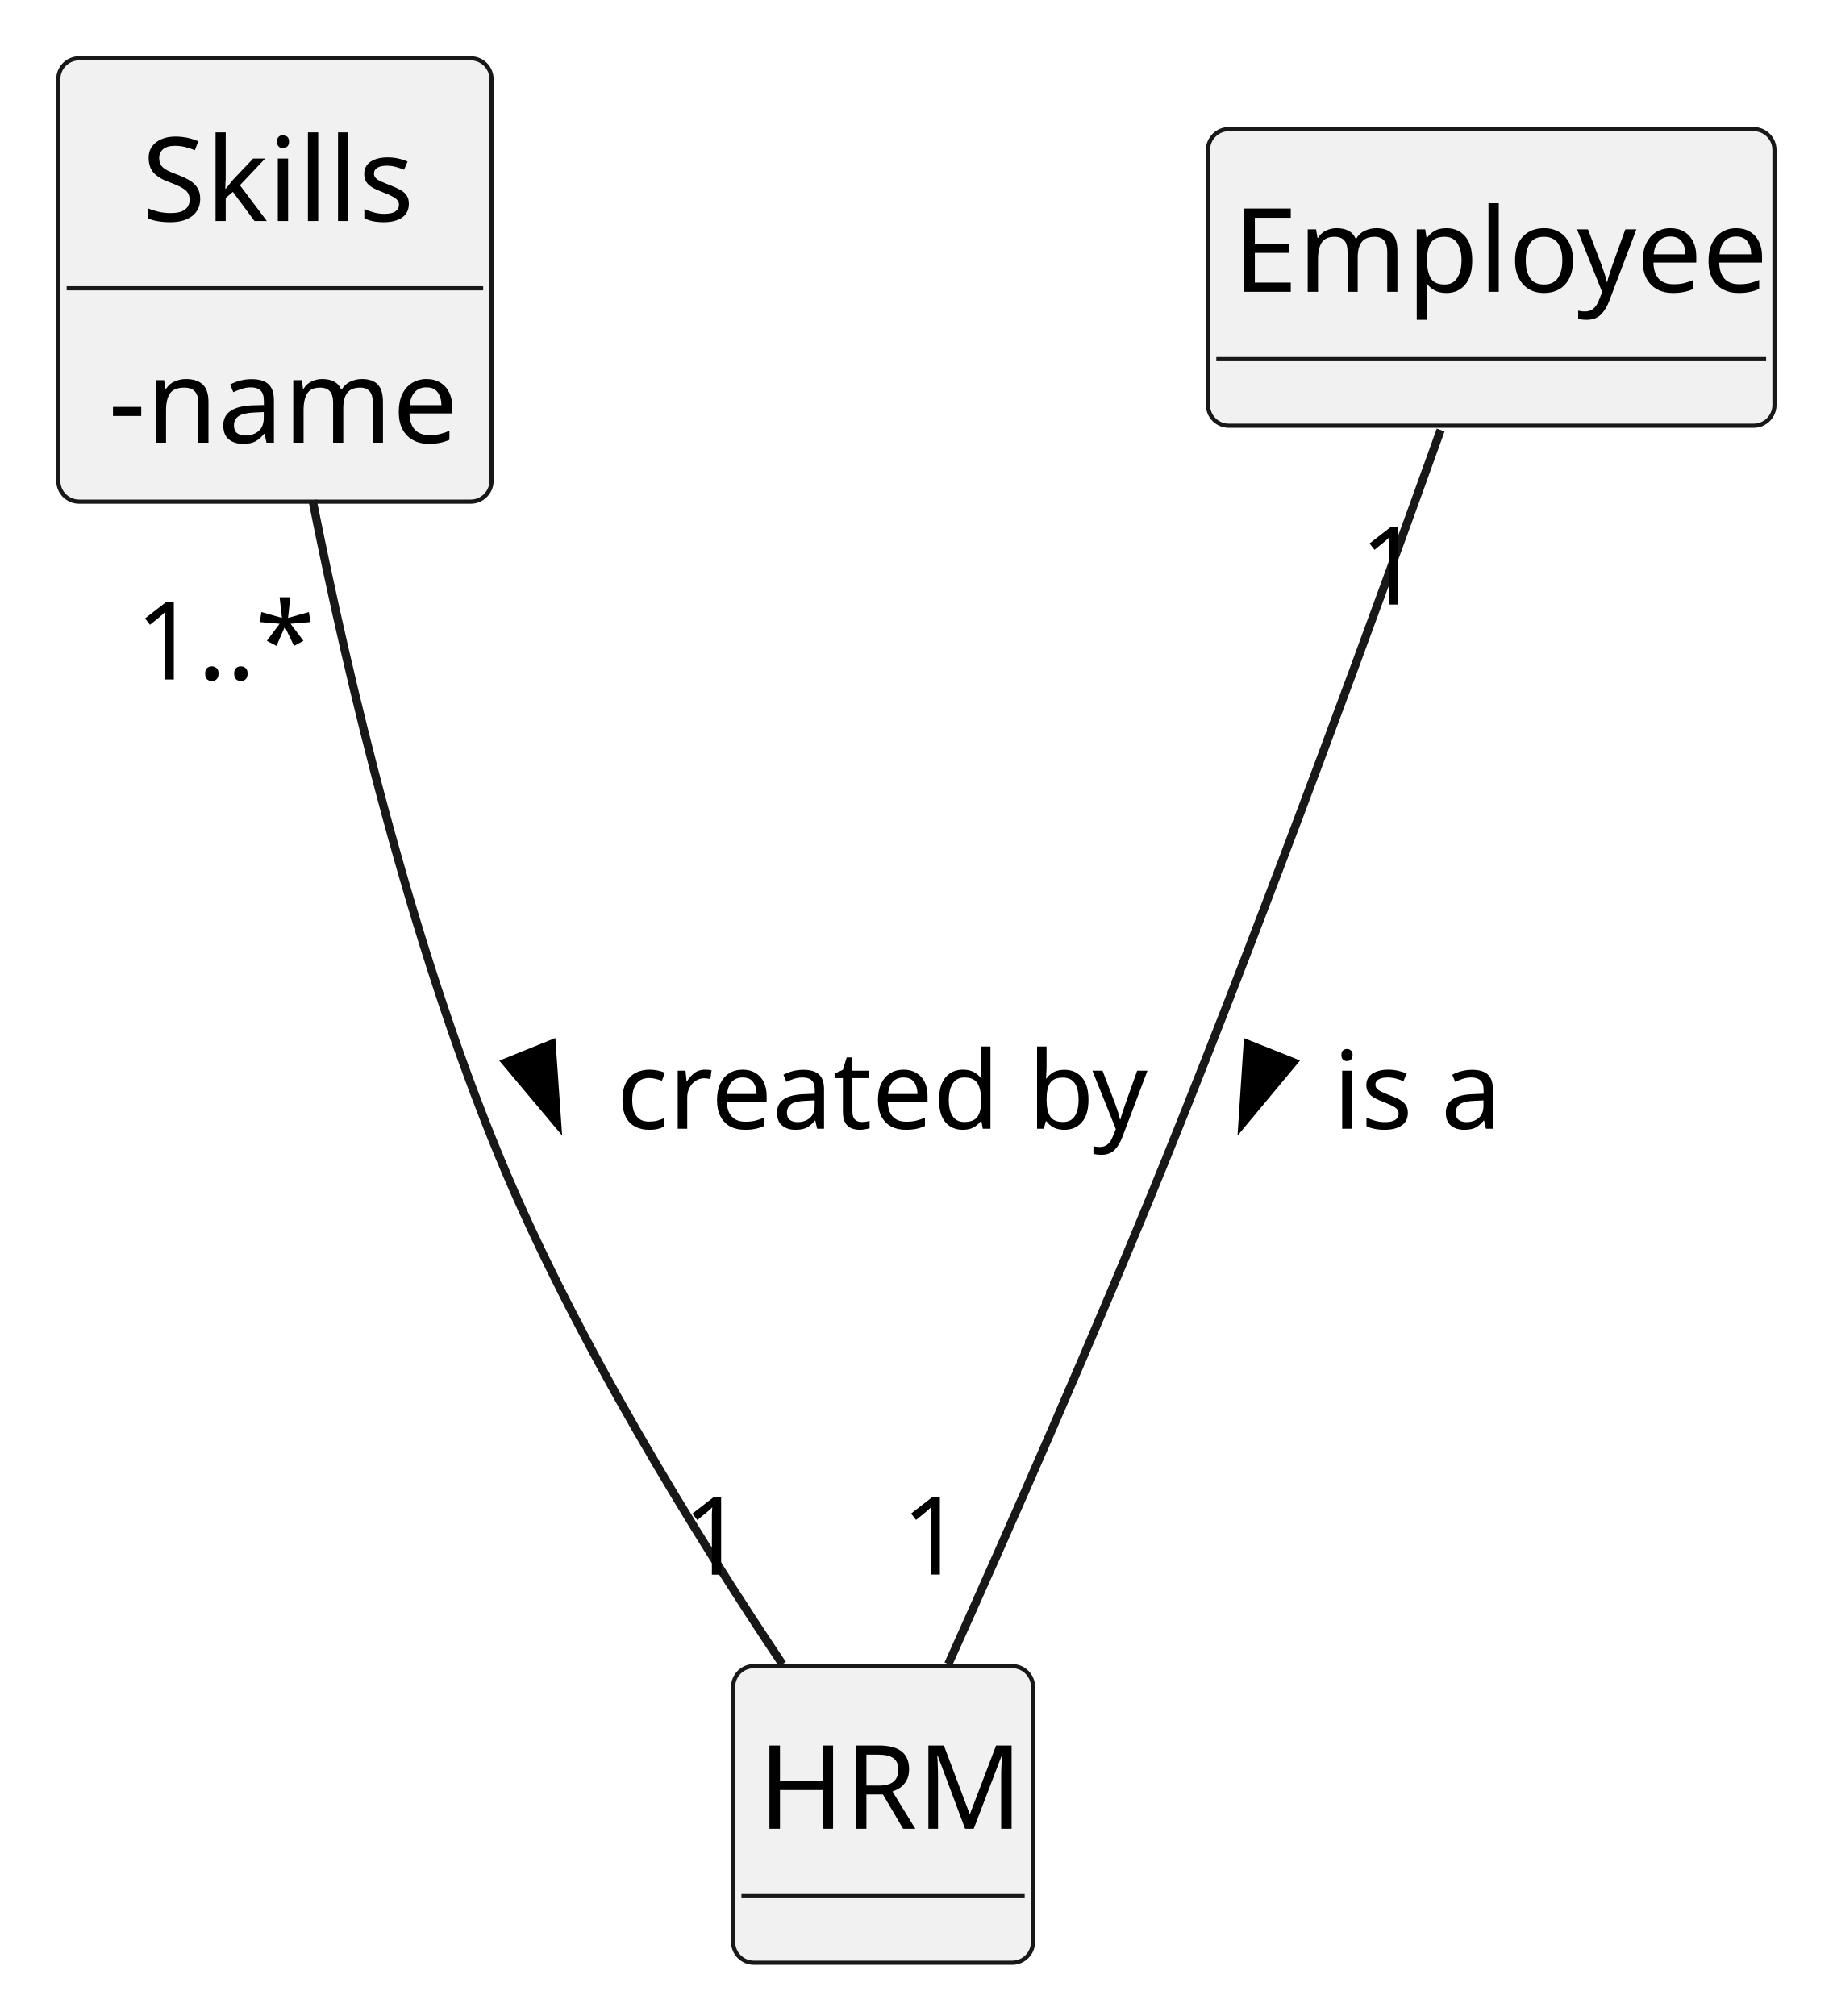
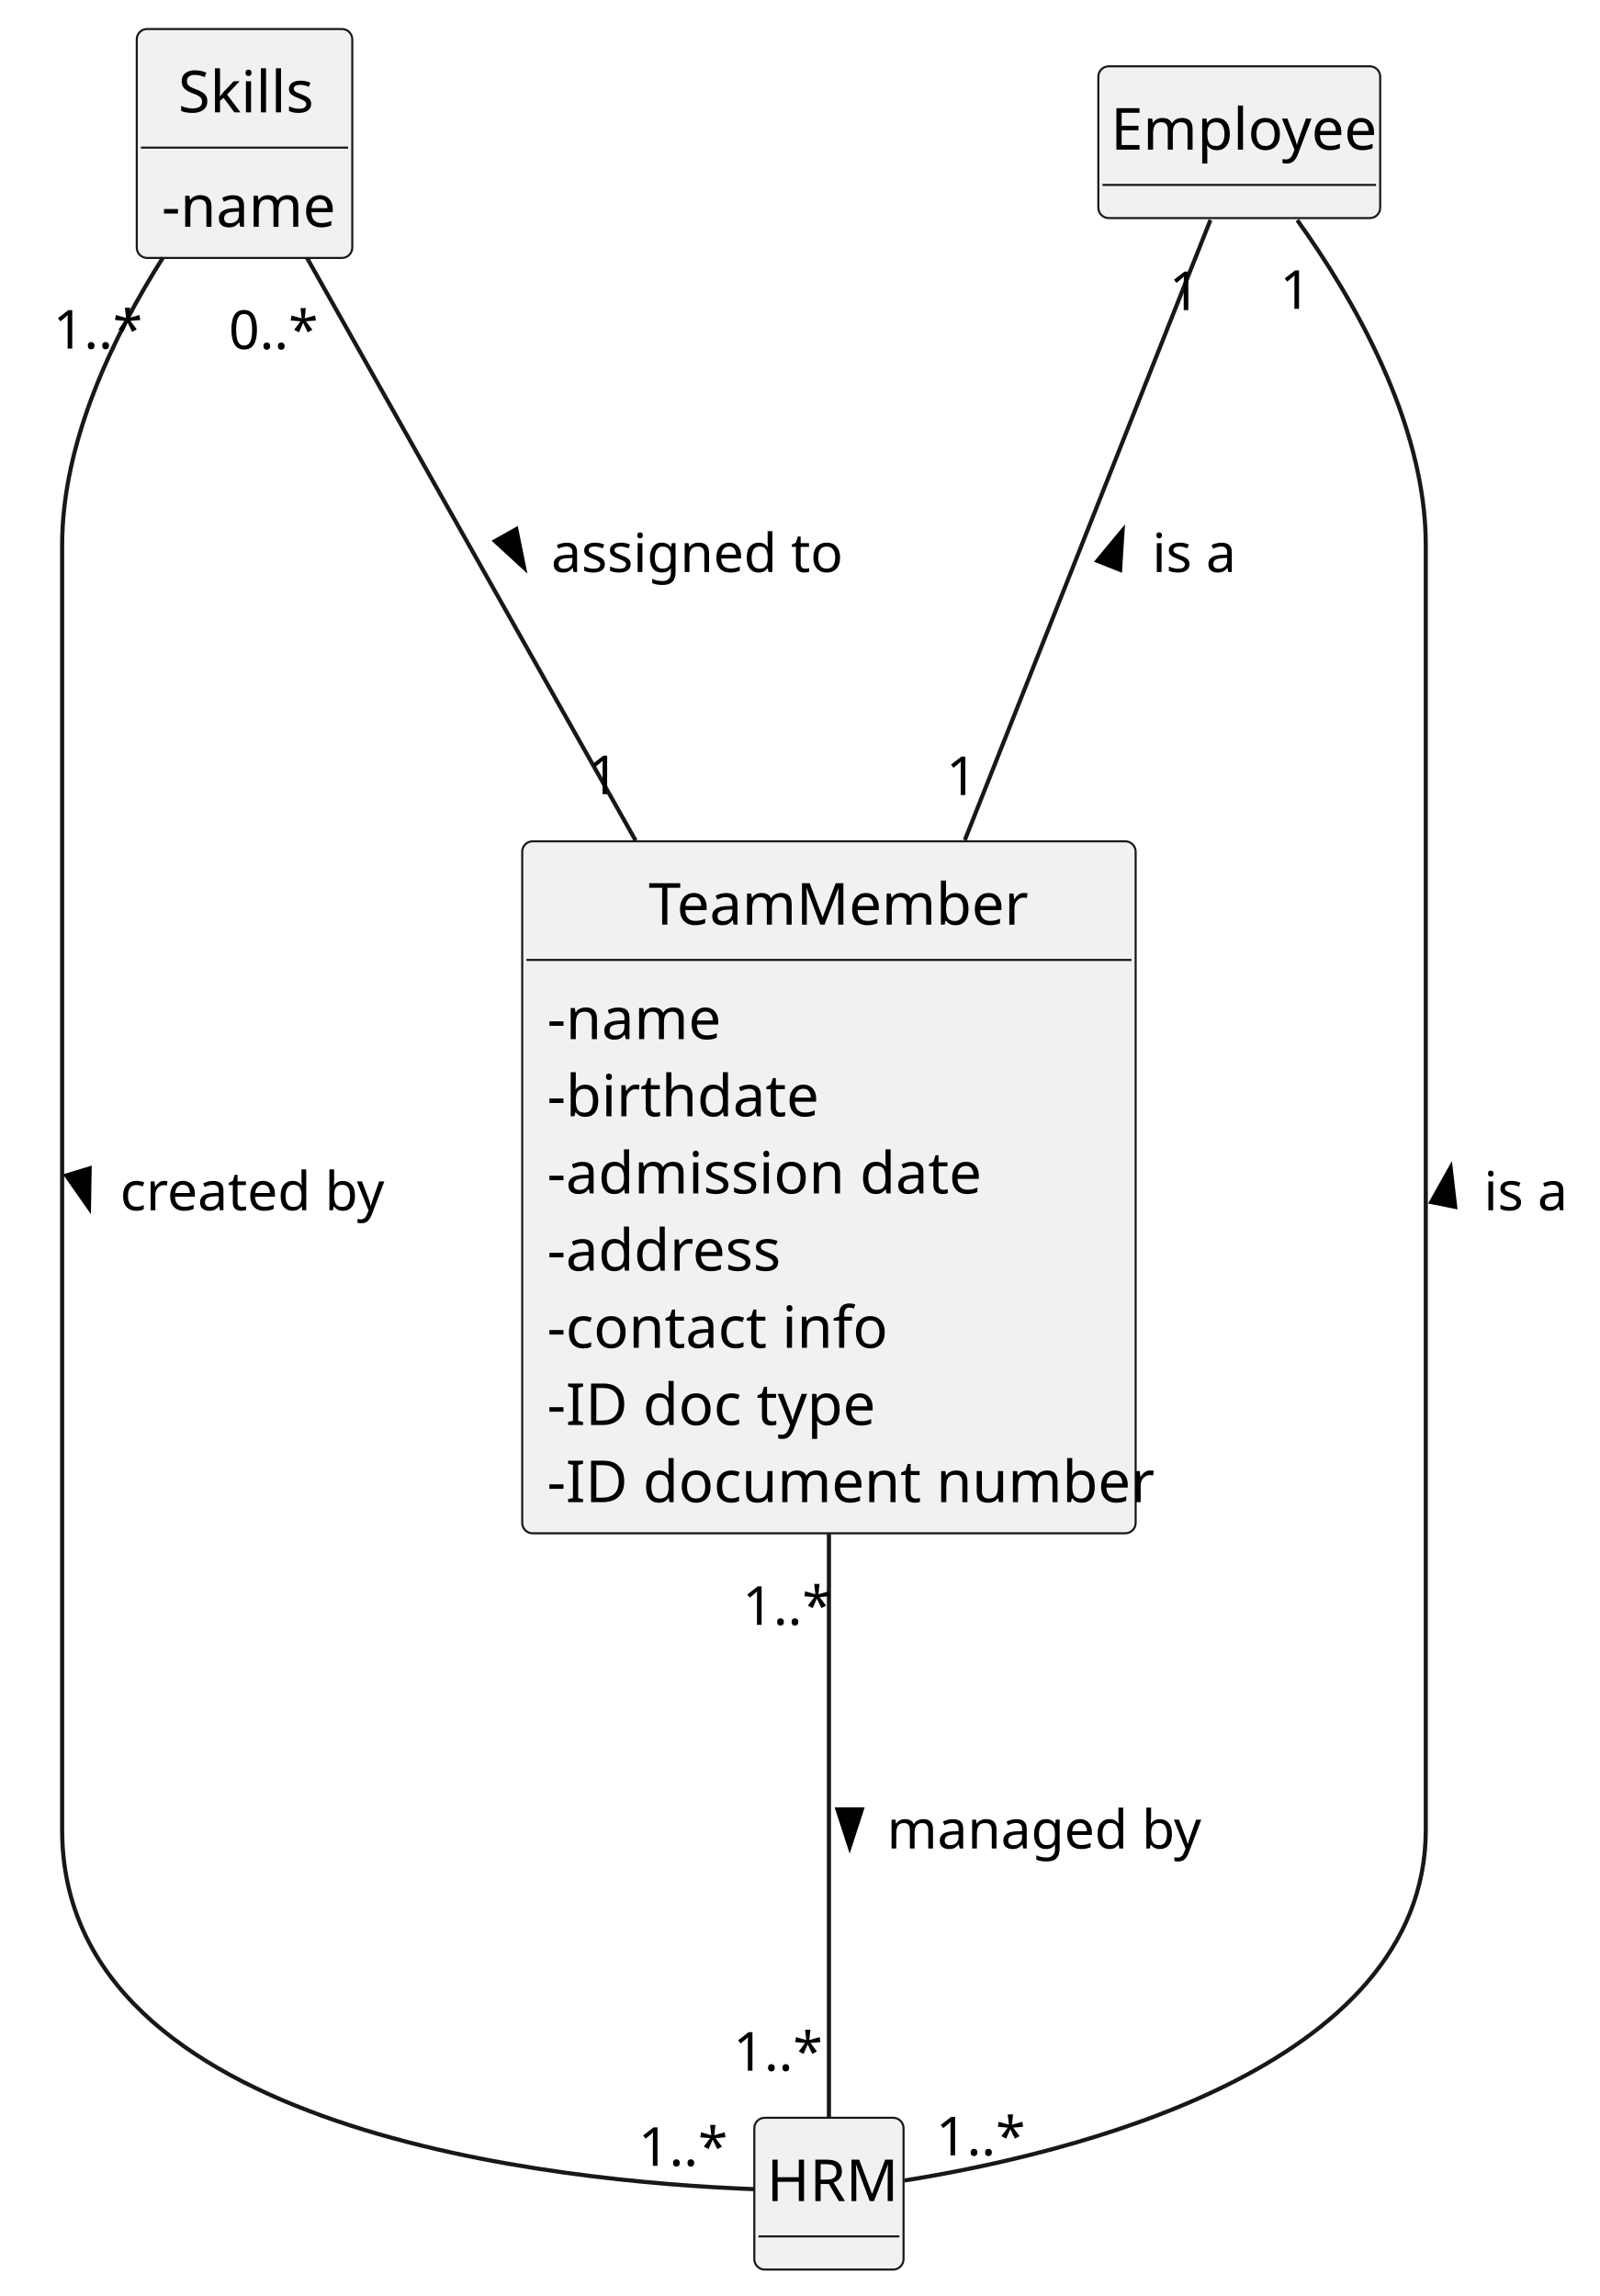
- <svg xmlns="http://www.w3.org/2000/svg" contentStyleType="text/css" height="242px" preserveAspectRatio="none" style="width:220px;height:242px;background:#FFFFFF;" version="1.1" viewBox="0 0 220 242" width="220px" zoomAndPan="magnify">
+ <svg xmlns="http://www.w3.org/2000/svg" contentStyleType="text/css" height="554px" preserveAspectRatio="none" style="width:386px;height:554px;background:#FFFFFF;" version="1.1" viewBox="0 0 386 554" width="386px" zoomAndPan="magnify">
  <defs />
  <g>
    <g id="elem_HRM">
-       <rect codeLine="12" fill="#F1F1F1" height="35.609" id="HRM" rx="2.5" ry="2.5" style="stroke:#181818;stroke-width:0.5;" width="36" x="88" y="200" />
-       <text fill="#000000" font-family="sans-serif" font-size="14" lengthAdjust="spacing" textLength="30" x="91" y="219.533">HRM</text>
-       <line style="stroke:#181818;stroke-width:0.5;" x1="89" x2="123" y1="227.609" y2="227.609" />
+       <rect codeLine="12" fill="#F1F1F1" height="36.621" id="HRM" rx="2.5" ry="2.5" style="stroke:#181818;stroke-width:0.5;" width="36" x="181.994" y="511" />
+       <text fill="#000000" font-family="sans-serif" font-size="14" lengthAdjust="spacing" textLength="30" x="184.994" y="531.107">HRM</text>
+       <line style="stroke:#181818;stroke-width:0.5;" x1="182.994" x2="216.994" y1="539.621" y2="539.621" />
+     </g>
+     <g id="elem_TeamMember">
+       <rect codeLine="15" fill="#F1F1F1" height="166.969" id="TeamMember" rx="2.5" ry="2.5" style="stroke:#181818;stroke-width:0.5;" width="148" x="125.994" y="203" />
+       <text fill="#000000" font-family="sans-serif" font-size="14" lengthAdjust="spacing" textLength="87" x="156.494" y="223.107">TeamMember</text>
+       <line style="stroke:#181818;stroke-width:0.5;" x1="126.994" x2="272.994" y1="231.621" y2="231.621" />
+       <text fill="#000000" font-family="sans-serif" font-size="14" lengthAdjust="spacing" textLength="40" x="131.994" y="250.728">-name</text>
+       <text fill="#000000" font-family="sans-serif" font-size="14" lengthAdjust="spacing" textLength="61" x="131.994" y="269.35">-birthdate</text>
+       <text fill="#000000" font-family="sans-serif" font-size="14" lengthAdjust="spacing" textLength="100" x="131.994" y="287.971">-admission date</text>
+       <text fill="#000000" font-family="sans-serif" font-size="14" lengthAdjust="spacing" textLength="56" x="131.994" y="306.592">-address</text>
+       <text fill="#000000" font-family="sans-serif" font-size="14" lengthAdjust="spacing" textLength="78" x="131.994" y="325.213">-contact info</text>
+       <text fill="#000000" font-family="sans-serif" font-size="14" lengthAdjust="spacing" textLength="76" x="131.994" y="343.834">-ID doc type</text>
+       <text fill="#000000" font-family="sans-serif" font-size="14" lengthAdjust="spacing" textLength="136" x="131.994" y="362.455">-ID document number</text>
    </g>
    <g id="elem_Skills">
-       <rect codeLine="15" fill="#F1F1F1" height="53.219" id="Skills" rx="2.5" ry="2.5" style="stroke:#181818;stroke-width:0.5;" width="52" x="7" y="7" />
-       <text fill="#000000" font-family="sans-serif" font-size="14" lengthAdjust="spacing" textLength="32" x="17" y="26.533">Skills</text>
-       <line style="stroke:#181818;stroke-width:0.5;" x1="8" x2="58" y1="34.609" y2="34.609" />
-       <text fill="#000000" font-family="sans-serif" font-size="14" lengthAdjust="spacing" textLength="40" x="13" y="53.143">-name</text>
+       <rect codeLine="25" fill="#F1F1F1" height="55.242" id="Skills" rx="2.5" ry="2.5" style="stroke:#181818;stroke-width:0.5;" width="52" x="32.994" y="7" />
+       <text fill="#000000" font-family="sans-serif" font-size="14" lengthAdjust="spacing" textLength="32" x="42.994" y="27.107">Skills</text>
+       <line style="stroke:#181818;stroke-width:0.5;" x1="33.994" x2="83.994" y1="35.621" y2="35.621" />
+       <text fill="#000000" font-family="sans-serif" font-size="14" lengthAdjust="spacing" textLength="40" x="38.994" y="54.728">-name</text>
    </g>
    <g id="elem_Employee">
-       <rect fill="#F1F1F1" height="35.609" id="Employee" rx="2.5" ry="2.5" style="stroke:#181818;stroke-width:0.5;" width="68" x="145" y="15.5" />
-       <text fill="#000000" font-family="sans-serif" font-size="14" lengthAdjust="spacing" textLength="62" x="148" y="35.033">Employee</text>
-       <line style="stroke:#181818;stroke-width:0.5;" x1="146" x2="212" y1="43.109" y2="43.109" />
+       <rect fill="#F1F1F1" height="36.621" id="Employee" rx="2.5" ry="2.5" style="stroke:#181818;stroke-width:0.5;" width="68" x="264.994" y="16" />
+       <text fill="#000000" font-family="sans-serif" font-size="14" lengthAdjust="spacing" textLength="62" x="267.994" y="36.107">Employee</text>
+       <line style="stroke:#181818;stroke-width:0.5;" x1="265.994" x2="331.994" y1="44.621" y2="44.621" />
    </g>
    <g id="link_Skills_HRM">
-       <path codeLine="20" d="M37.52,60.06 C41.82,81.62 49.24,113.03 60,139 C69.15,161.08 83.65,184.43 93.92,199.77 " fill="none" id="Skills-HRM" style="stroke:#181818;stroke-width:1.0;" />
-       <polygon fill="#000000" points="66.872,134.812,66.211,125.325,60.761,127.525,66.872,134.812" style="stroke:#000000;stroke-width:1.0;" />
-       <text fill="#000000" font-family="sans-serif" font-size="13" lengthAdjust="spacing" textLength="61" x="74" y="135.495">created by</text>
-       <text fill="#000000" font-family="sans-serif" font-size="13" lengthAdjust="spacing" textLength="20" x="16.253" y="81.562">1..*</text>
-       <text fill="#000000" font-family="sans-serif" font-size="13" lengthAdjust="spacing" textLength="7" x="81.954" y="189.023">1</text>
+       <path codeLine="32" d="M39.314,62.16 C27.594,80.66 14.994,106.38 14.994,131.5 C14.994,131.5 14.994,131.5 14.994,441.5 C14.994,514.79 135.364,526.45 181.914,528.22 " fill="none" id="Skills-HRM" style="stroke:#181818;stroke-width:1.0;" />
+       <polygon fill="#000000" points="21.457,291.427,21.621,281.918,16,283.637,21.457,291.427" style="stroke:#000000;stroke-width:1.0;" />
+       <text fill="#000000" font-family="sans-serif" font-size="13" lengthAdjust="spacing" textLength="61" x="28.994" y="292.028">created by</text>
+       <text fill="#000000" font-family="sans-serif" font-size="13" lengthAdjust="spacing" textLength="20" x="12.821" y="84.104">1..*</text>
+       <text fill="#000000" font-family="sans-serif" font-size="13" lengthAdjust="spacing" textLength="20" x="154.016" y="522.592">1..*</text>
+     </g>
+     <g id="link_Skills_TeamMember">
+       <path codeLine="33" d="M74.084,62.25 C92.874,95.57 125.854,154.04 153.344,202.79 " fill="none" id="Skills-TeamMember" style="stroke:#181818;stroke-width:1.0;" />
+       <polygon fill="#000000" points="126.45,137.001,124.567,127.678,119.447,130.566,126.45,137.001" style="stroke:#000000;stroke-width:1.0;" />
+       <text fill="#000000" font-family="sans-serif" font-size="13" lengthAdjust="spacing" textLength="67" x="132.994" y="138.028">assigned to</text>
+       <text fill="#000000" font-family="sans-serif" font-size="13" lengthAdjust="spacing" textLength="20" x="55.197" y="84.213">0..*</text>
+       <text fill="#000000" font-family="sans-serif" font-size="13" lengthAdjust="spacing" textLength="7" x="141.877" y="191.62">1</text>
+     </g>
+     <g id="link_TeamMember_HRM">
+       <path codeLine="35" d="M199.994,370.1 C199.994,420.79 199.994,481.44 199.994,510.82 " fill="none" id="TeamMember-HRM" style="stroke:#181818;stroke-width:1.0;" />
+       <polygon fill="#000000" points="204.994,445.646,207.933,436.6,202.055,436.6,204.994,445.646" style="stroke:#000000;stroke-width:1.0;" />
+       <text fill="#000000" font-family="sans-serif" font-size="13" lengthAdjust="spacing" textLength="71" x="213.994" y="446.028">managed by</text>
+       <text fill="#000000" font-family="sans-serif" font-size="13" lengthAdjust="spacing" textLength="20" x="179.135" y="392.057">1..*</text>
+       <text fill="#000000" font-family="sans-serif" font-size="13" lengthAdjust="spacing" textLength="20" x="176.931" y="499.627">1..*</text>
    </g>
    <g id="link_Employee_HRM">
-       <path codeLine="21" d="M172.93,51.62 C165.49,72.41 152.34,108.48 140,139 C131.47,160.09 120.9,184.03 113.83,199.76 " fill="none" id="Employee-HRM" style="stroke:#181818;stroke-width:1.0;" />
-       <polygon fill="#000000" points="149.147,134.82,155.229,127.508,149.769,125.33,149.147,134.82" style="stroke:#000000;stroke-width:1.0;" />
-       <text fill="#000000" font-family="sans-serif" font-size="13" lengthAdjust="spacing" textLength="21" x="160" y="135.495">is a</text>
-       <text fill="#000000" font-family="sans-serif" font-size="13" lengthAdjust="spacing" textLength="7" x="163.238" y="72.566">1</text>
-       <text fill="#000000" font-family="sans-serif" font-size="13" lengthAdjust="spacing" textLength="7" x="108.21" y="189.009">1</text>
+       <path codeLine="37" d="M312.984,53.11 C326.194,71.54 343.994,101.86 343.994,131.5 C343.994,131.5 343.994,131.5 343.994,441.5 C343.994,499.62 256.984,519.95 218.234,526.13 " fill="none" id="Employee-HRM" style="stroke:#181818;stroke-width:1.0;" />
+       <polygon fill="#000000" points="349.976,281.743,345.318,290.035,351.081,291.189,349.976,281.743" style="stroke:#000000;stroke-width:1.0;" />
+       <text fill="#000000" font-family="sans-serif" font-size="13" lengthAdjust="spacing" textLength="21" x="357.994" y="292.028">is a</text>
+       <text fill="#000000" font-family="sans-serif" font-size="13" lengthAdjust="spacing" textLength="7" x="308.803" y="74.514">1</text>
+       <text fill="#000000" font-family="sans-serif" font-size="13" lengthAdjust="spacing" textLength="20" x="225.823" y="520.058">1..*</text>
+     </g>
+     <g id="link_Employee_TeamMember">
+       <path codeLine="38" d="M292.034,53.08 C279.864,83.81 253.994,149.13 232.774,202.72 " fill="none" id="Employee-TeamMember" style="stroke:#181818;stroke-width:1.0;" />
+       <polygon fill="#000000" points="270.835,127.997,264.772,135.324,270.237,137.488,270.835,127.997" style="stroke:#000000;stroke-width:1.0;" />
+       <text fill="#000000" font-family="sans-serif" font-size="13" lengthAdjust="spacing" textLength="21" x="277.994" y="138.028">is a</text>
+       <text fill="#000000" font-family="sans-serif" font-size="13" lengthAdjust="spacing" textLength="7" x="282.092" y="74.819">1</text>
+       <text fill="#000000" font-family="sans-serif" font-size="13" lengthAdjust="spacing" textLength="7" x="228.29" y="191.832">1</text>
    </g>
  </g>
</svg>
